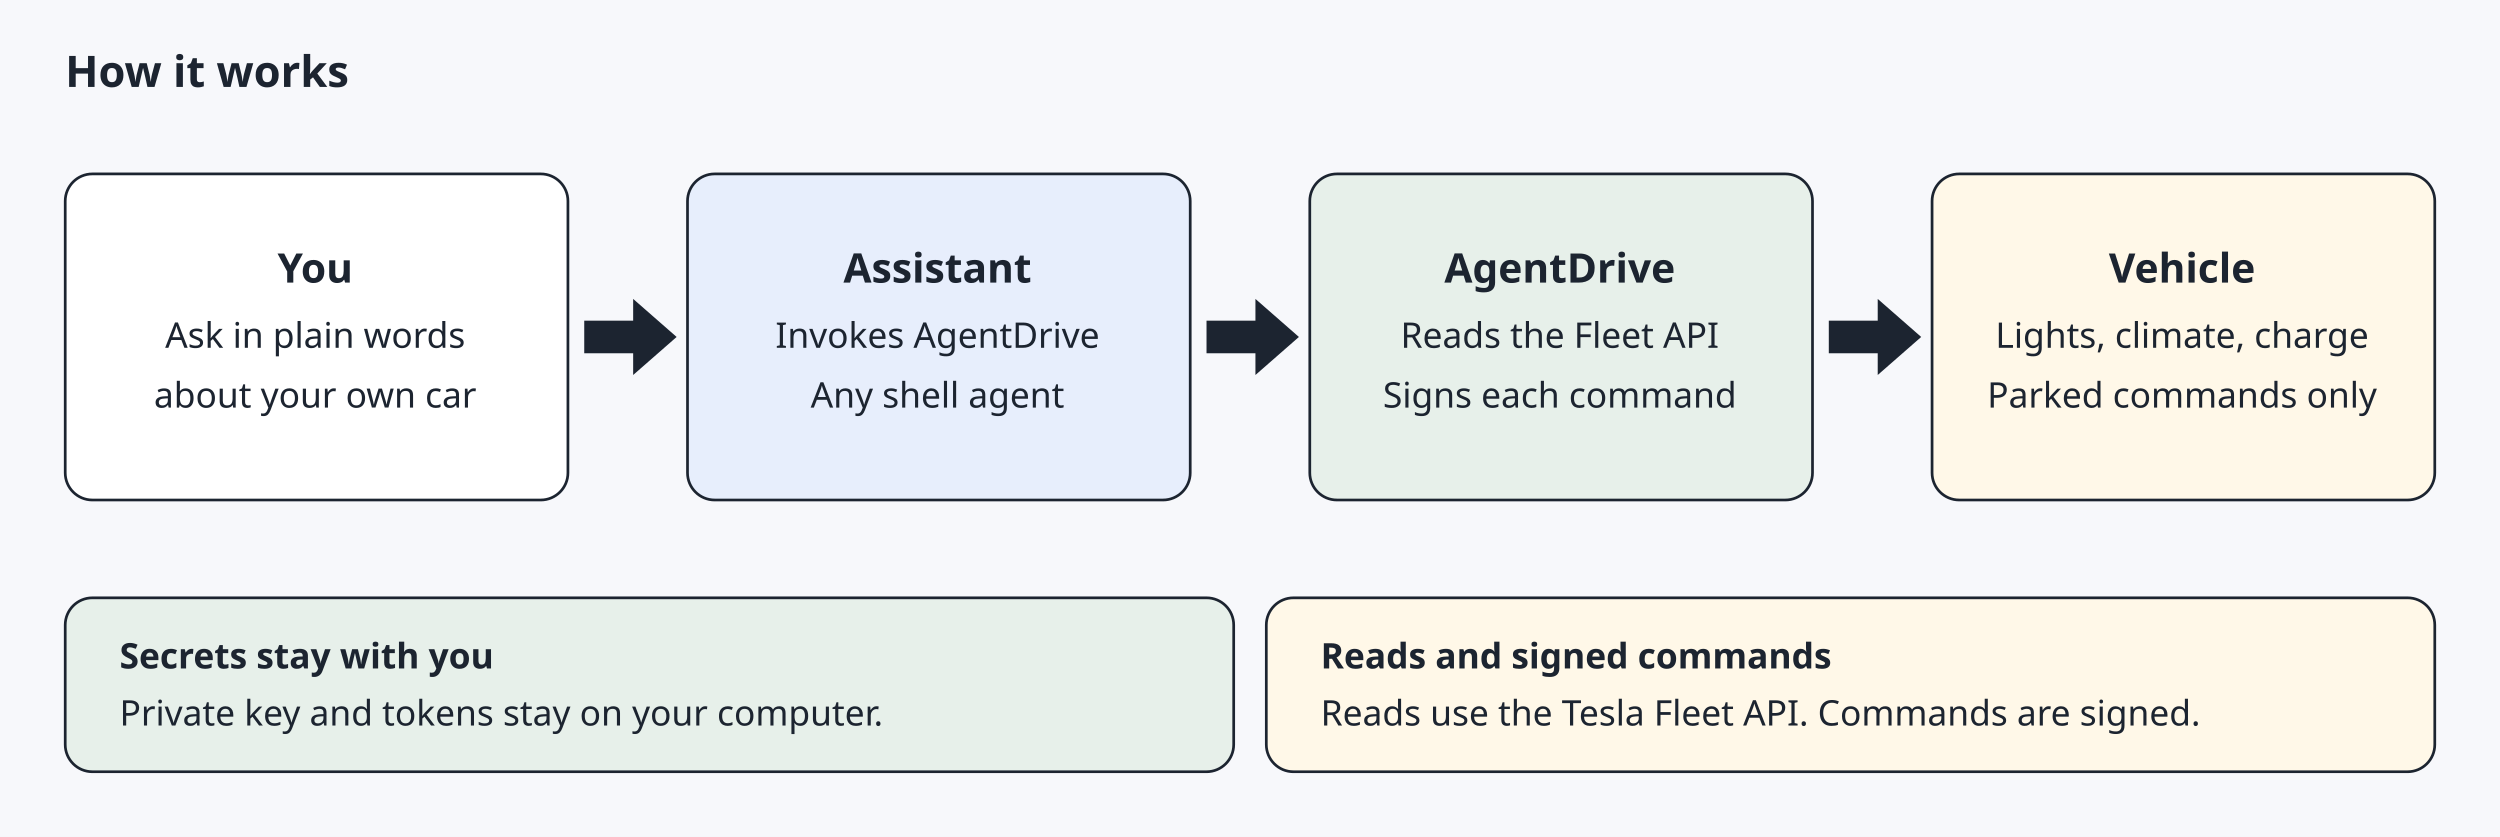
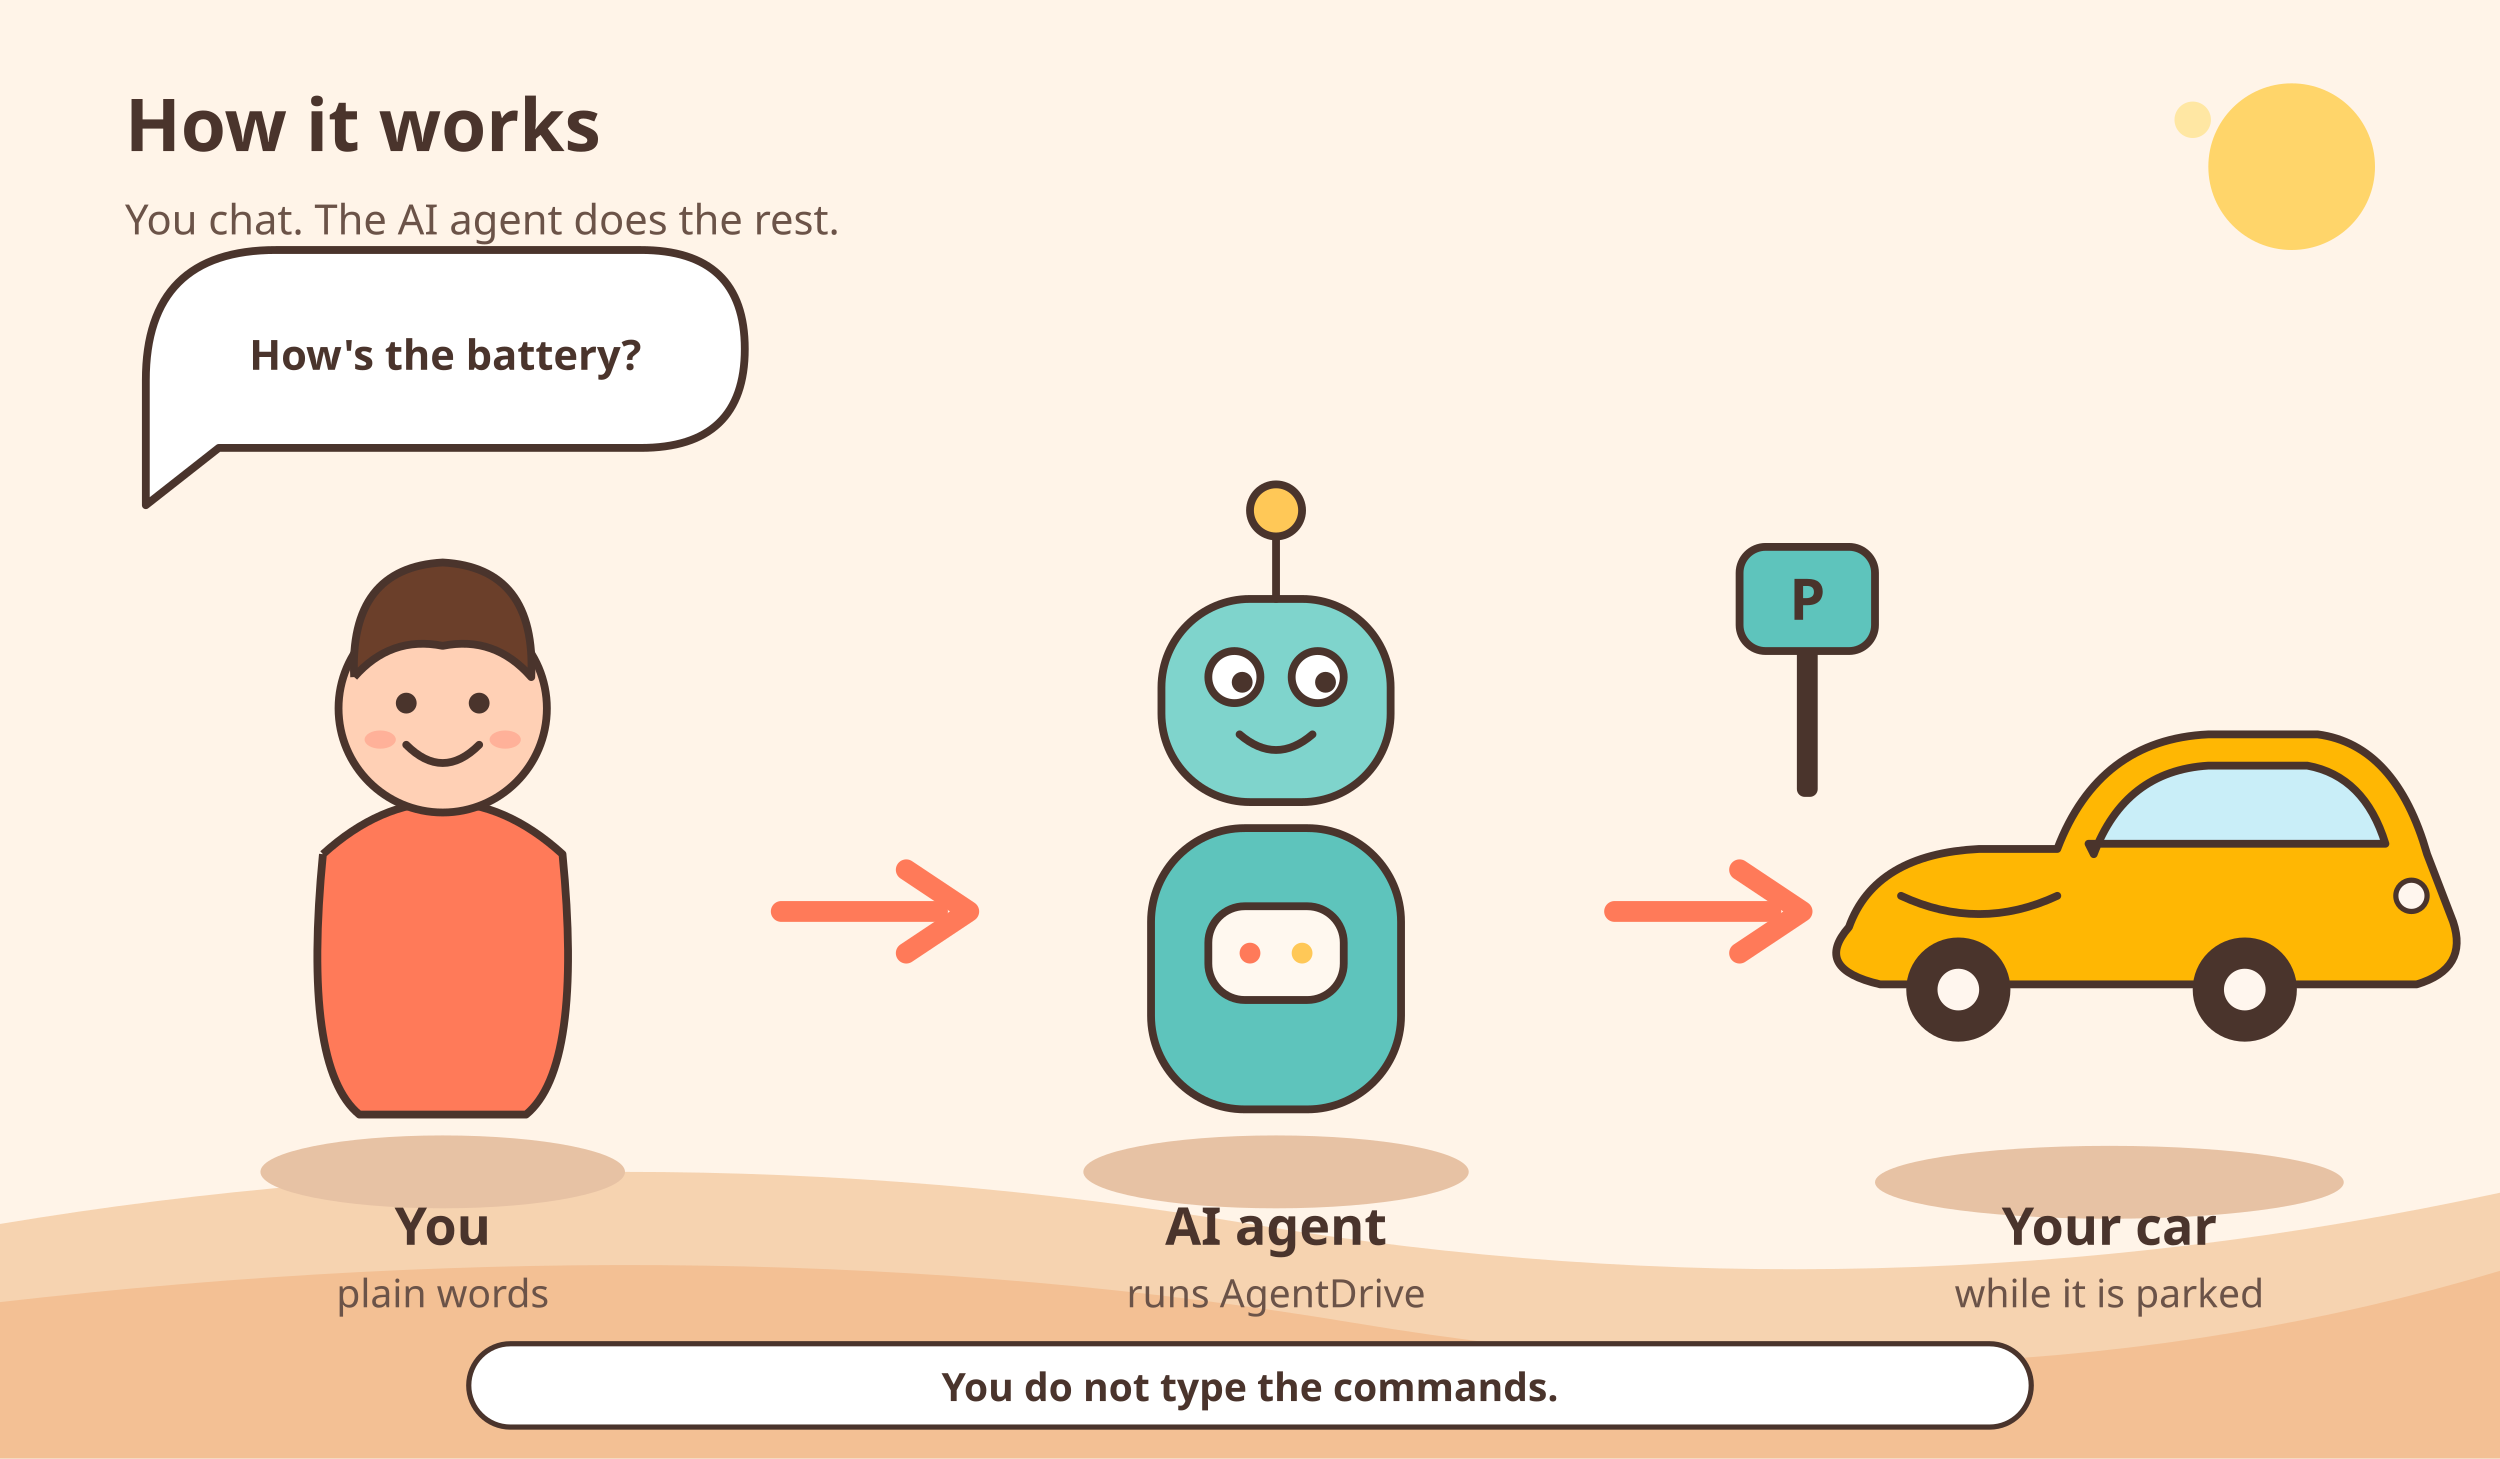
- <svg xmlns="http://www.w3.org/2000/svg" width="920" height="308" viewBox="0 0 920 308" role="img">
-   <rect width="920" height="308" fill="#f7f8fb" />
-   <text x="24" y="32" font-family="sans-serif" font-size="16" font-weight="700" fill="#1c2430">How it works</text>
-   <rect x="24" y="64" width="185" height="120" rx="10" fill="#ffffff" stroke="#1c2430" />
-   <text x="116" y="104" text-anchor="middle" font-family="sans-serif" font-size="15" font-weight="700" fill="#1c2430">You</text>
-   <text x="116" y="128" text-anchor="middle" font-family="sans-serif" font-size="13" fill="#1c2430">Ask in plain words</text>
-   <text x="116" y="150" text-anchor="middle" font-family="sans-serif" font-size="13" fill="#1c2430">about your own car</text>
-   <polygon points="215,118 233,118 233,110 249,124 233,138 233,130 215,130" fill="#1c2430" />
-   <rect x="253" y="64" width="185" height="120" rx="10" fill="#e7eefc" stroke="#1c2430" />
-   <text x="345" y="104" text-anchor="middle" font-family="sans-serif" font-size="15" font-weight="700" fill="#1c2430">Assistant</text>
-   <text x="345" y="128" text-anchor="middle" font-family="sans-serif" font-size="13" fill="#1c2430">Invokes AgentDrive</text>
-   <text x="345" y="150" text-anchor="middle" font-family="sans-serif" font-size="13" fill="#1c2430">Any shell agent</text>
-   <polygon points="444,118 462,118 462,110 478,124 462,138 462,130 444,130" fill="#1c2430" />
-   <rect x="482" y="64" width="185" height="120" rx="10" fill="#e7f0ea" stroke="#1c2430" />
-   <text x="574" y="104" text-anchor="middle" font-family="sans-serif" font-size="15" font-weight="700" fill="#1c2430">AgentDrive</text>
-   <text x="574" y="128" text-anchor="middle" font-family="sans-serif" font-size="13" fill="#1c2430">Reads the Fleet API</text>
-   <text x="574" y="150" text-anchor="middle" font-family="sans-serif" font-size="13" fill="#1c2430">Signs each command</text>
-   <polygon points="673,118 691,118 691,110 707,124 691,138 691,130 673,130" fill="#1c2430" />
-   <rect x="711" y="64" width="185" height="120" rx="10" fill="#fff8e8" stroke="#1c2430" />
-   <text x="803" y="104" text-anchor="middle" font-family="sans-serif" font-size="15" font-weight="700" fill="#1c2430">Vehicle</text>
-   <text x="803" y="128" text-anchor="middle" font-family="sans-serif" font-size="13" fill="#1c2430">Lights, climate, charge</text>
-   <text x="803" y="150" text-anchor="middle" font-family="sans-serif" font-size="13" fill="#1c2430">Parked commands only</text>
-   <rect x="24" y="220" width="430" height="64" rx="10" fill="#e7f0ea" stroke="#1c2430" />
-   <text x="44" y="246" font-family="sans-serif" font-size="13" font-weight="700" fill="#1c2430">Secrets stay with you</text>
-   <text x="44" y="267" font-family="sans-serif" font-size="13" fill="#1c2430">Private key and tokens stay on your computer.</text>
-   <rect x="466" y="220" width="430" height="64" rx="10" fill="#fff8e8" stroke="#1c2430" />
-   <text x="486" y="246" font-family="sans-serif" font-size="13" font-weight="700" fill="#1c2430">Reads and signed commands</text>
-   <text x="486" y="267" font-family="sans-serif" font-size="13" fill="#1c2430">Reads use the Tesla Fleet API. Commands are signed.</text>
+ <svg xmlns="http://www.w3.org/2000/svg" width="960" height="560" viewBox="0 0 960 560" role="img">
+   <rect width="960" height="560" fill="#fff4e8" />
+   <circle cx="880" cy="64" r="32" fill="#ffd56a" />
+   <circle cx="842" cy="46" r="7" fill="#ffe7a3" />
+   <path d="M0 470 Q240 430 480 470 T960 458 V560 H0 Z" fill="#f6d3b0" />
+   <path d="M0 500 Q280 468 520 508 T960 488 V560 H0 Z" fill="#f3c094" />
+   <text x="48" y="58" font-family="Segoe UI, Trebuchet MS, sans-serif" font-size="28" font-weight="700" fill="#4a342c">How it works</text>
+   <text x="48" y="90" font-family="Segoe UI, Trebuchet MS, sans-serif" font-size="16" fill="#6b5348">You chat. The AI agent does the rest.</text>
+   <g transform="translate(170,300)">
+     <ellipse cx="0" cy="150" rx="70" ry="14" fill="#e7c2a4" />
+     <path d="M-46,28 Q-54,110 -32,128 H32 Q54,110 46,28 Q24,8 0,8 Q-24,8 -46,28" fill="#ff7a59" stroke="#4a342c" stroke-width="3" stroke-linejoin="round" />
+     <circle cx="0" cy="-28" r="40" fill="#ffd0b5" stroke="#4a342c" stroke-width="3" />
+     <path d="M-34,-40 Q-36,-82 0,-84 Q36,-82 34,-40 Q20,-56 0,-52 Q-20,-56 -34,-40" fill="#6b3f2a" stroke="#4a342c" stroke-width="3" stroke-linejoin="round" />
+     <circle cx="-14" cy="-30" r="4" fill="#4a342c" />
+     <circle cx="14" cy="-30" r="4" fill="#4a342c" />
+     <path d="M-14,-14 Q0,0 14,-14" fill="none" stroke="#4a342c" stroke-width="3" stroke-linecap="round" />
+     <ellipse cx="-24" cy="-16" rx="6" ry="3.5" fill="#ffb199" />
+     <ellipse cx="24" cy="-16" rx="6" ry="3.5" fill="#ffb199" />
+   </g>
+   <g transform="translate(36,76)">
+     <path d="M20,70 Q20,20 70,20 H210 Q250,20 250,58 Q250,96 210,96 H48 L20,118 Z" fill="#ffffff" stroke="#4a342c" stroke-width="3" stroke-linejoin="round" />
+     <text x="135" y="66" text-anchor="middle" font-family="Segoe UI, Trebuchet MS, sans-serif" font-size="16" font-weight="700" fill="#4a342c">How's the battery?</text>
+   </g>
+   <text x="170" y="478" text-anchor="middle" font-family="Segoe UI, Trebuchet MS, sans-serif" font-size="20" font-weight="700" fill="#4a342c">You</text>
+   <text x="170" y="502" text-anchor="middle" font-family="Segoe UI, Trebuchet MS, sans-serif" font-size="15" fill="#6b5348">plain words</text>
+   <path d="M300,350 H360" fill="none" stroke="#ff7a59" stroke-width="8" stroke-linecap="round" />
+   <path d="M348,334 L372,350 L348,366" fill="none" stroke="#ff7a59" stroke-width="8" stroke-linecap="round" stroke-linejoin="round" />
+   <g transform="translate(490,300)">
+     <ellipse cx="0" cy="150" rx="74" ry="14" fill="#e7c2a4" />
+     <rect x="-48" y="18" width="96" height="108" rx="36" fill="#5ec4bc" stroke="#4a342c" stroke-width="3" />
+     <rect x="-26" y="48" width="52" height="36" rx="14" fill="#fff8ef" stroke="#4a342c" stroke-width="3" />
+     <circle cx="-10" cy="66" r="4" fill="#ff7a59" />
+     <circle cx="10" cy="66" r="4" fill="#ffc857" />
+     <rect x="-44" y="-70" width="88" height="78" rx="34" fill="#7fd4cc" stroke="#4a342c" stroke-width="3" />
+     <line x1="0" y1="-70" x2="0" y2="-96" stroke="#4a342c" stroke-width="3" stroke-linecap="round" />
+     <circle cx="0" cy="-104" r="10" fill="#ffc857" stroke="#4a342c" stroke-width="3" />
+     <circle cx="-16" cy="-40" r="10" fill="#ffffff" stroke="#4a342c" stroke-width="3" />
+     <circle cx="16" cy="-40" r="10" fill="#ffffff" stroke="#4a342c" stroke-width="3" />
+     <circle cx="-13" cy="-38" r="4" fill="#4a342c" />
+     <circle cx="19" cy="-38" r="4" fill="#4a342c" />
+     <path d="M-14,-18 Q0,-6 14,-18" fill="none" stroke="#4a342c" stroke-width="3" stroke-linecap="round" />
+   </g>
+   <text x="490" y="478" text-anchor="middle" font-family="Segoe UI, Trebuchet MS, sans-serif" font-size="20" font-weight="700" fill="#4a342c">AI agent</text>
+   <text x="490" y="502" text-anchor="middle" font-family="Segoe UI, Trebuchet MS, sans-serif" font-size="15" fill="#6b5348">runs AgentDrive</text>
+   <path d="M620,350 H680" fill="none" stroke="#ff7a59" stroke-width="8" stroke-linecap="round" />
+   <path d="M668,334 L692,350 L668,366" fill="none" stroke="#ff7a59" stroke-width="8" stroke-linecap="round" stroke-linejoin="round" />
+   <g transform="translate(800,336)">
+     <ellipse cx="10" cy="118" rx="90" ry="14" fill="#e7c2a4" />
+     <path d="M-90,20 Q-80,-8 -40,-10 H-10 Q6,-52 48,-54 H90 Q120,-50 132,-8 L142,18 Q148,36 128,42 H-78 Q-104,36 -90,20 Z" fill="#ffb703" stroke="#4a342c" stroke-width="3" stroke-linejoin="round" />
+     <path d="M4,-8 Q16,-40 48,-42 H86 Q108,-38 116,-12 H2 Z" fill="#c9eef8" stroke="#4a342c" stroke-width="3" stroke-linejoin="round" />
+     <circle cx="-48" cy="44" r="20" fill="#4a342c" />
+     <circle cx="62" cy="44" r="20" fill="#4a342c" />
+     <circle cx="-48" cy="44" r="8" fill="#fff6ee" />
+     <circle cx="62" cy="44" r="8" fill="#fff6ee" />
+     <circle cx="126" cy="8" r="6" fill="#fff6ee" stroke="#4a342c" stroke-width="2" />
+     <path d="M-70,8 Q-40,22 -10,8" fill="none" stroke="#4a342c" stroke-width="3" stroke-linecap="round" />
+   </g>
+   <g transform="translate(690,218)">
+     <rect x="0" y="18" width="8" height="70" rx="3" fill="#4a342c" />
+     <rect x="-22" y="-8" width="52" height="40" rx="10" fill="#5ec4bc" stroke="#4a342c" stroke-width="3" />
+     <text x="4" y="20" text-anchor="middle" font-family="Segoe UI, Trebuchet MS, sans-serif" font-size="22" font-weight="700" fill="#4a342c">P</text>
+   </g>
+   <text x="810" y="478" text-anchor="middle" font-family="Segoe UI, Trebuchet MS, sans-serif" font-size="20" font-weight="700" fill="#4a342c">Your car</text>
+   <text x="810" y="502" text-anchor="middle" font-family="Segoe UI, Trebuchet MS, sans-serif" font-size="15" fill="#6b5348">while it is parked</text>
+   <rect x="180" y="516" width="600" height="32" rx="16" fill="#ffffff" stroke="#4a342c" stroke-width="2" />
+   <text x="480" y="538" text-anchor="middle" font-family="Segoe UI, Trebuchet MS, sans-serif" font-size="15" font-weight="700" fill="#4a342c">You do not type the commands.</text>
</svg>
